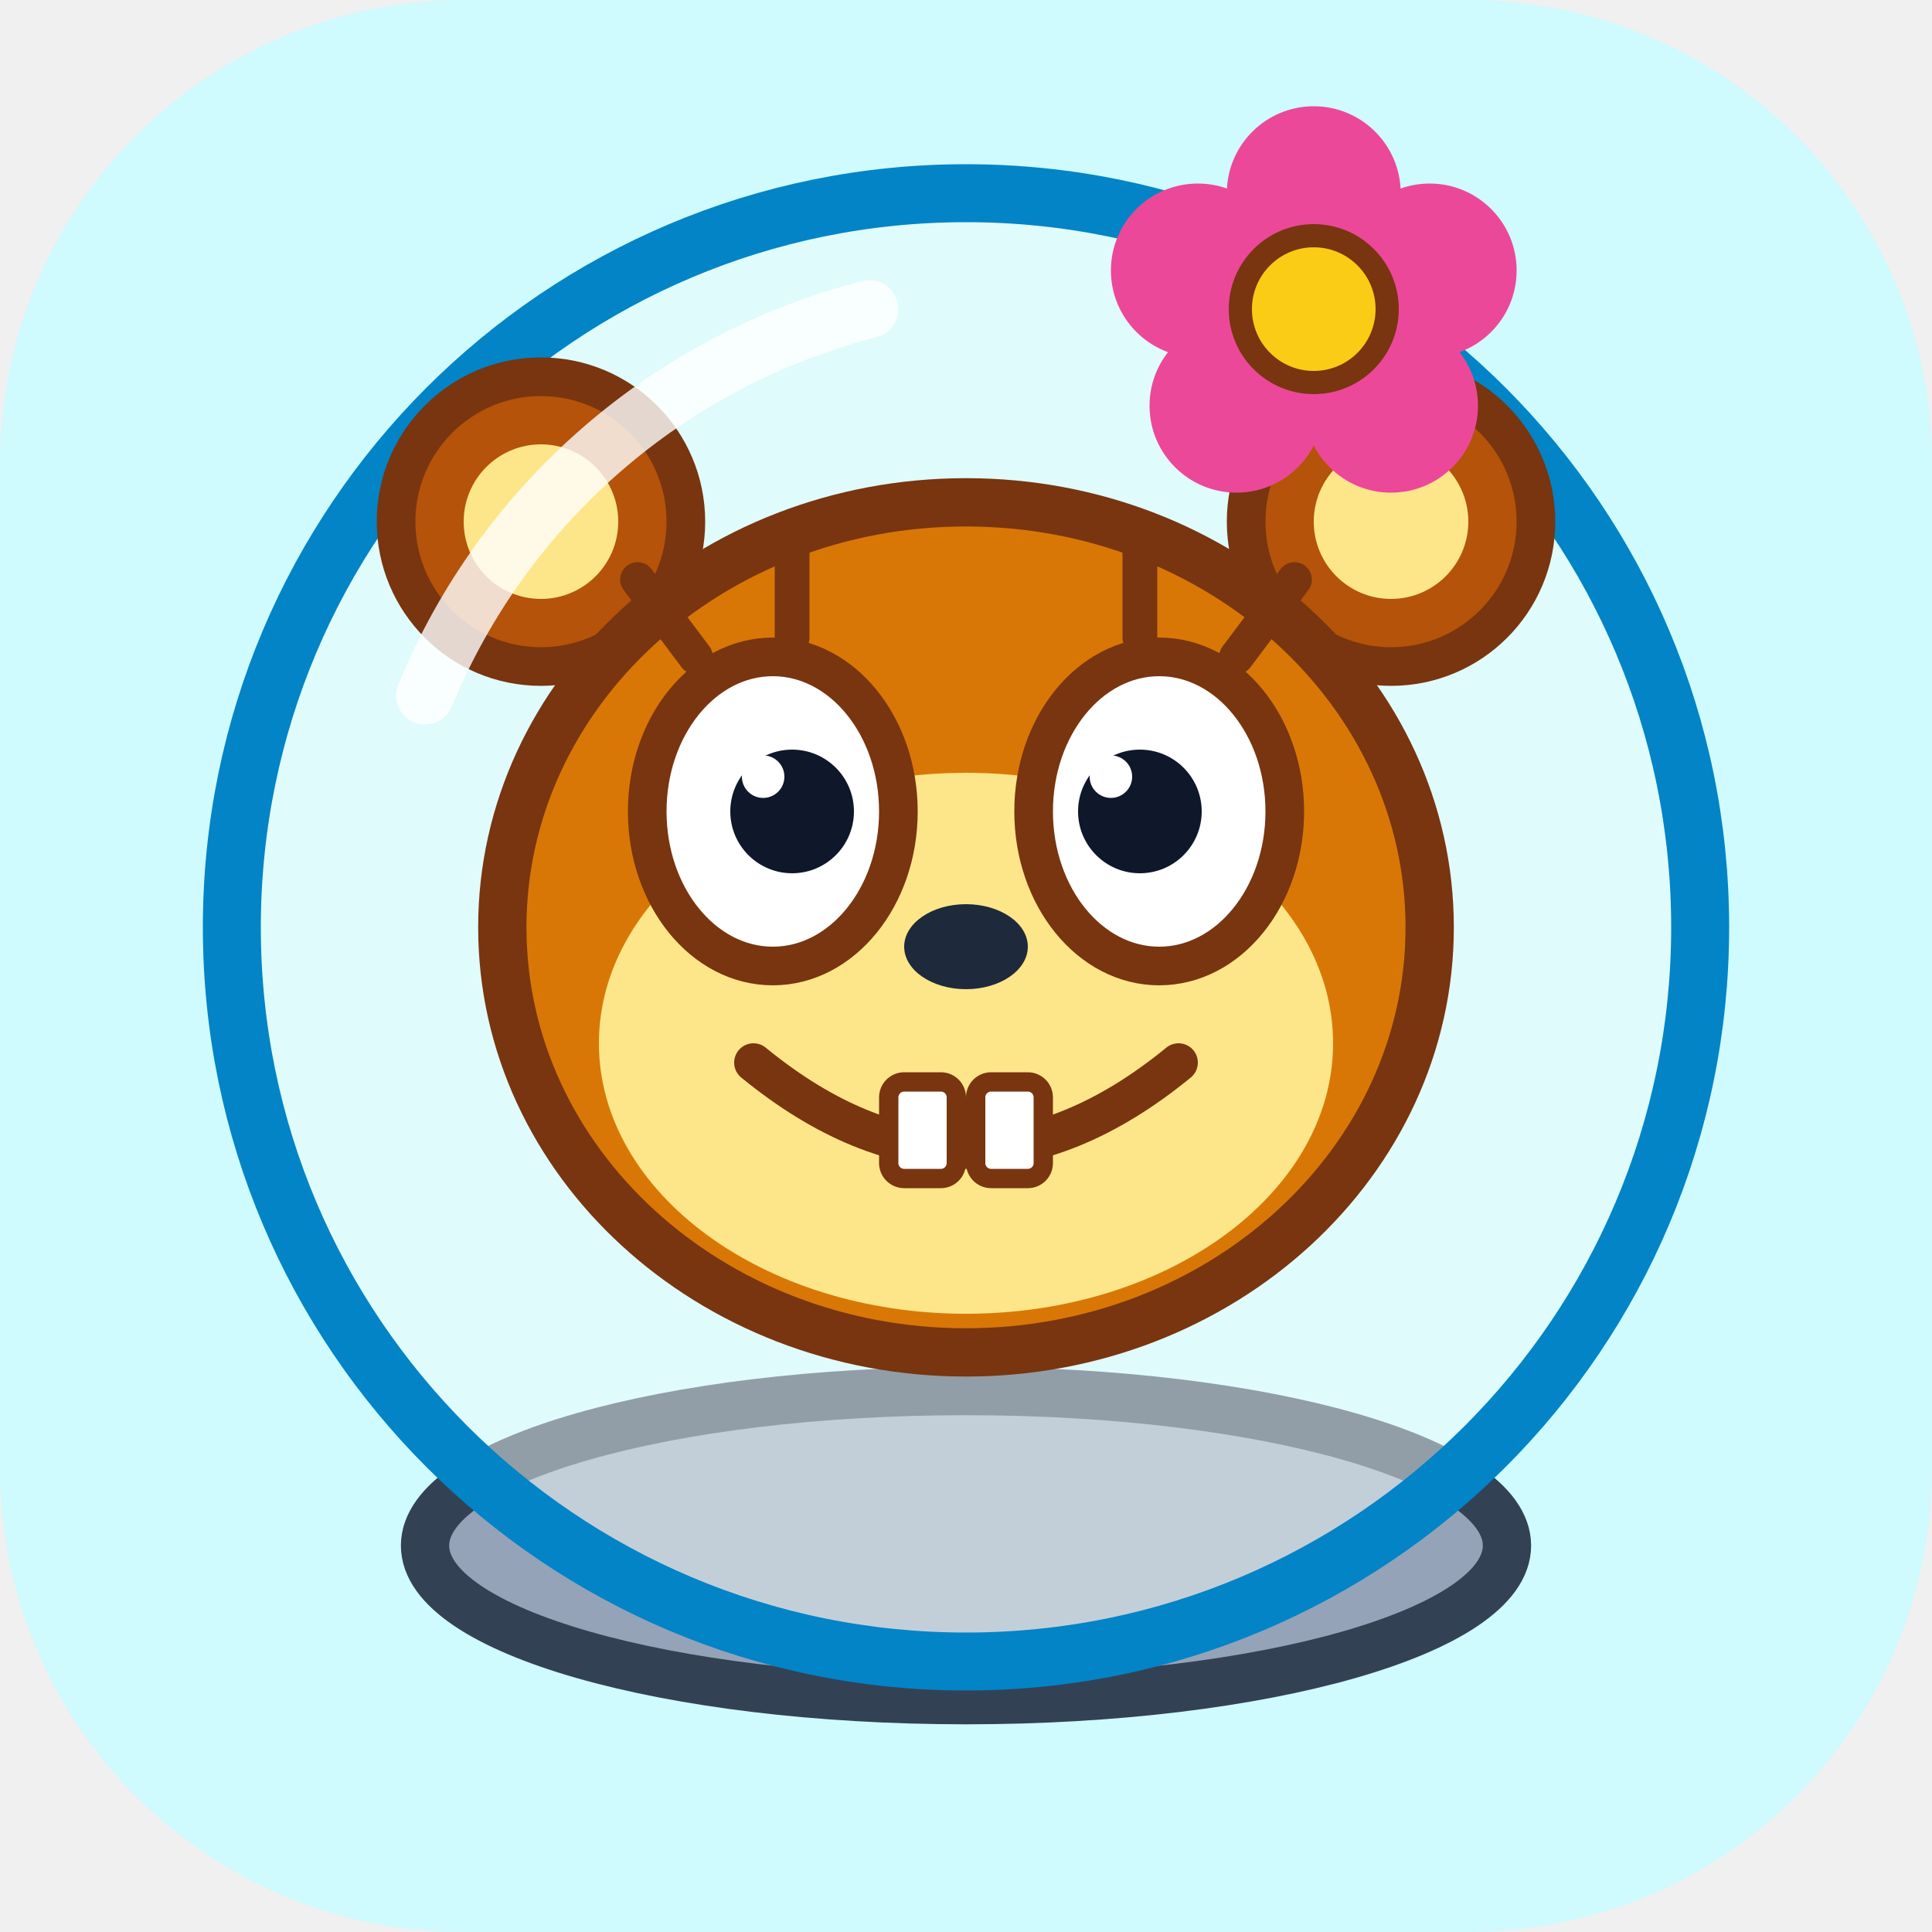
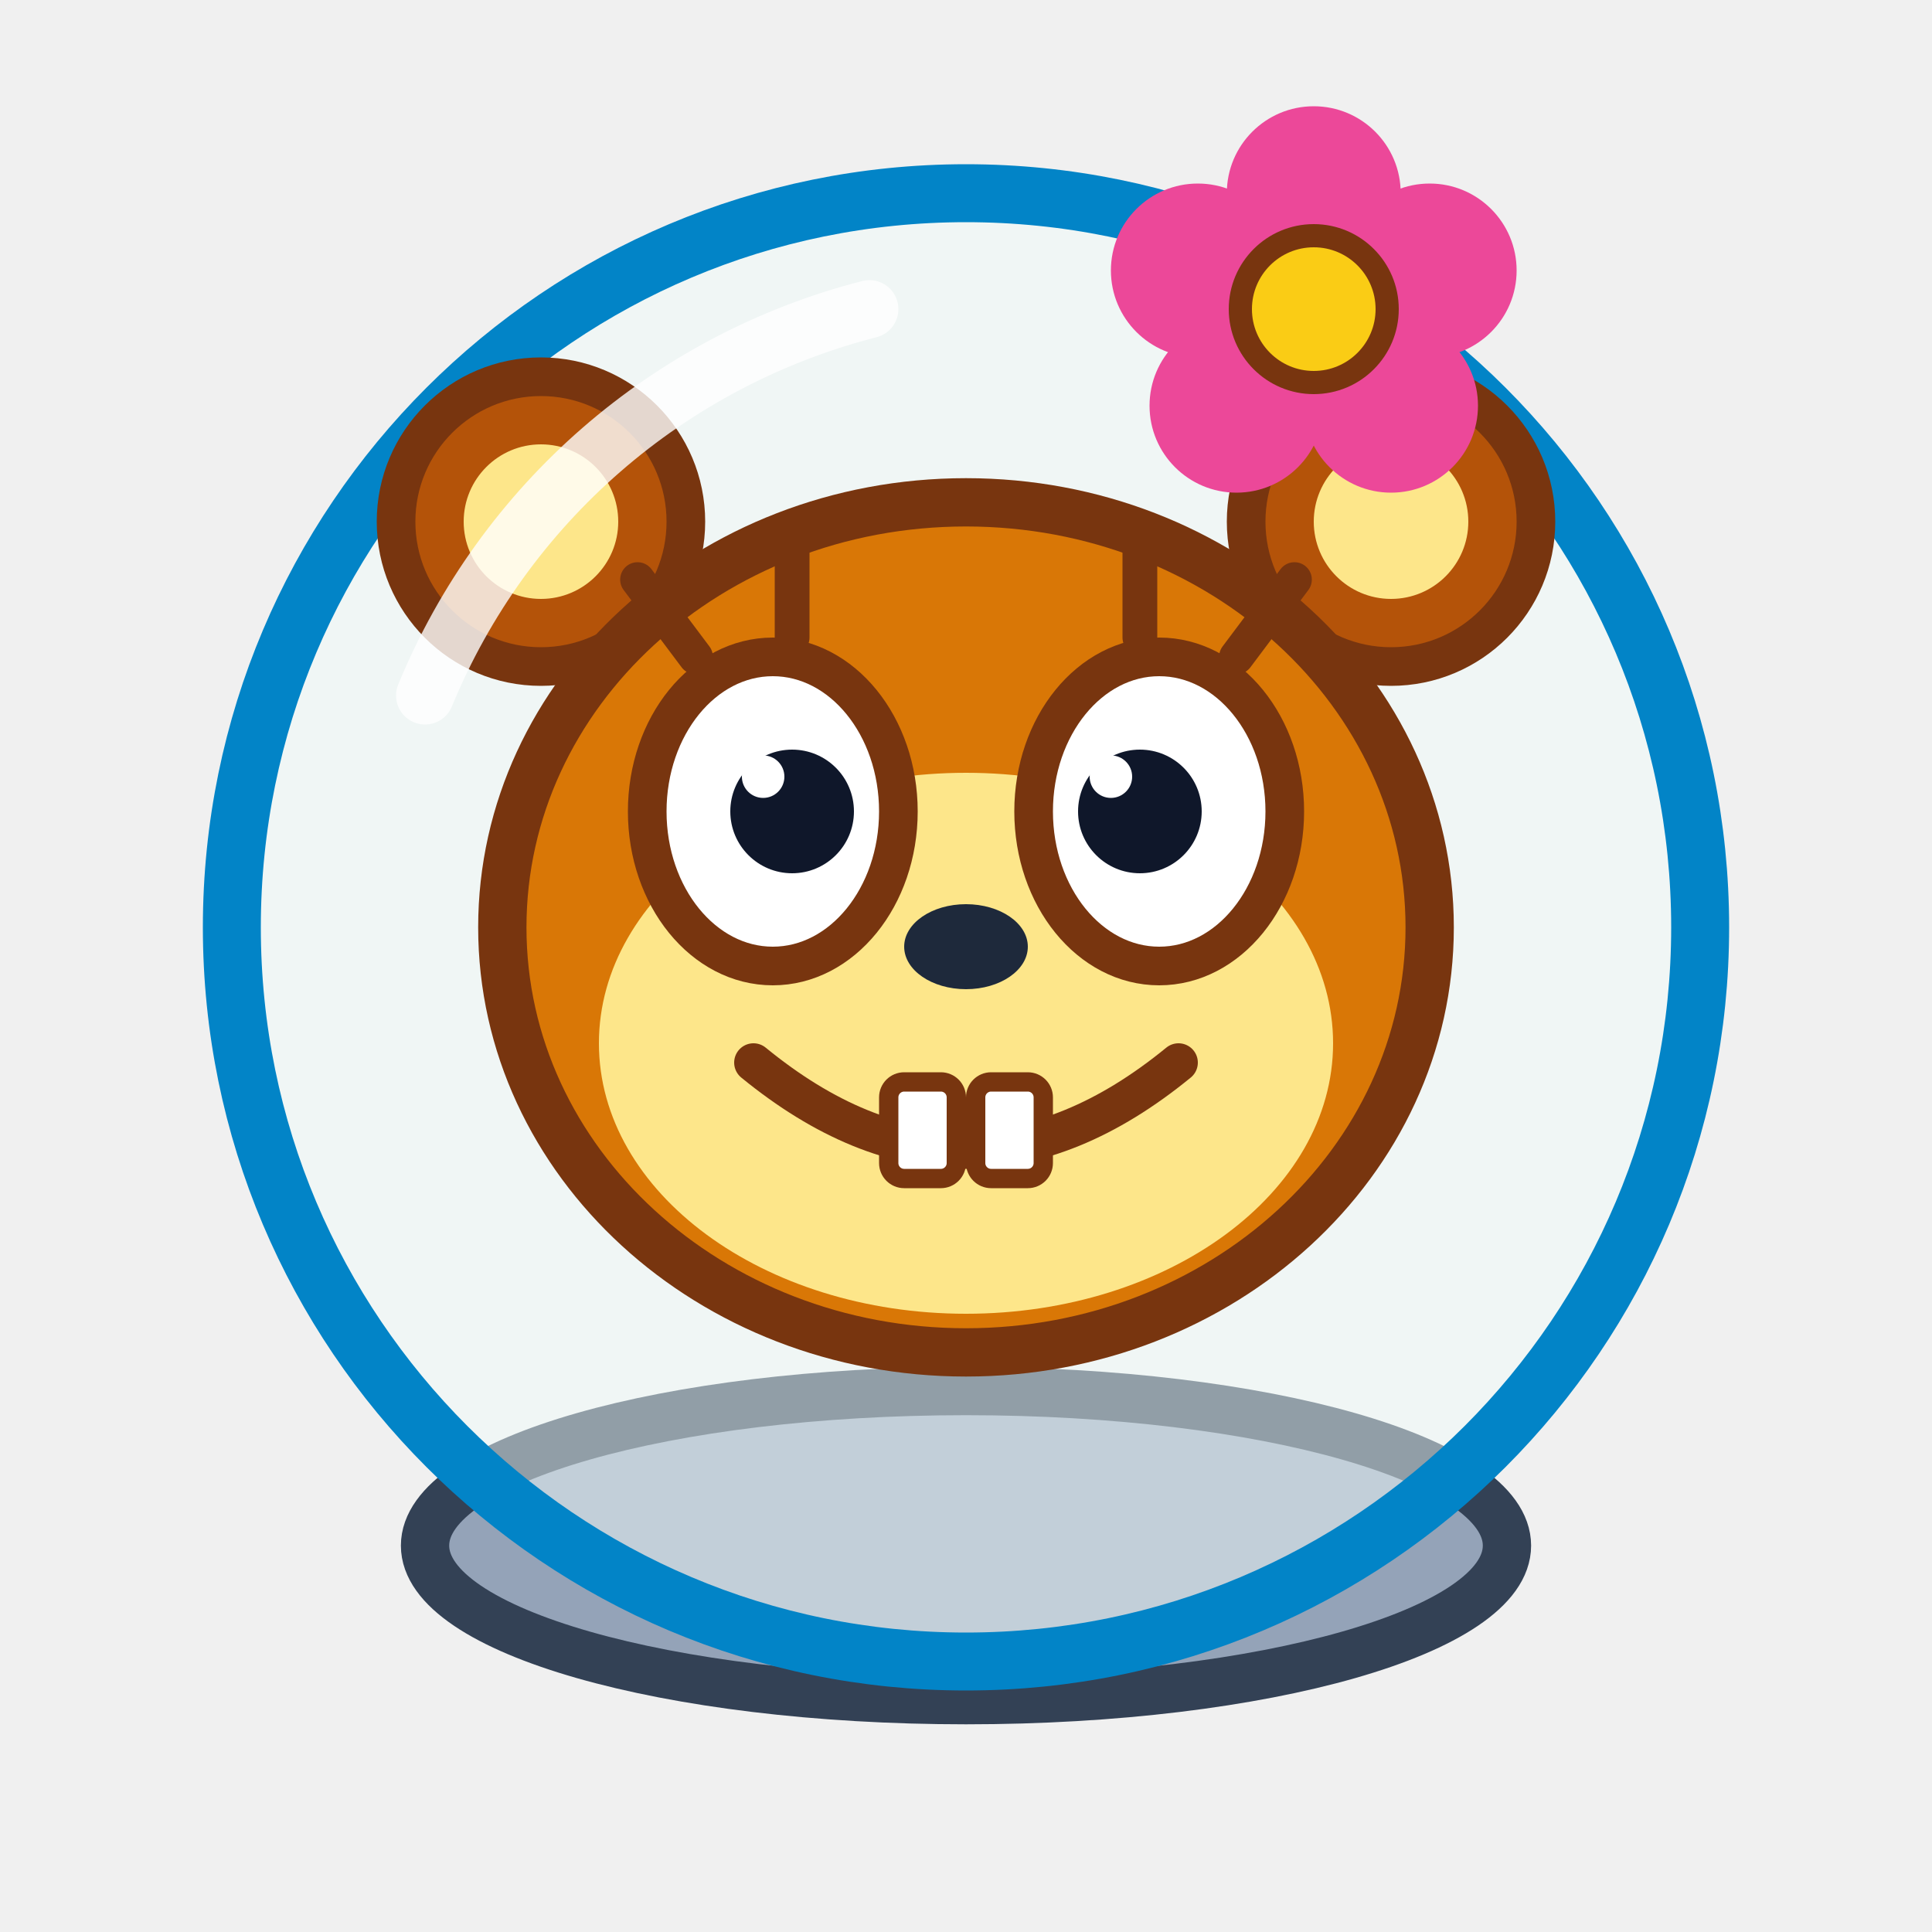
<svg xmlns="http://www.w3.org/2000/svg" viewBox="0 0 100 100" width="100%" height="100%">
-   <rect width="100" height="100" rx="24" fill="#CFFAFE" />
  <ellipse cx="50" cy="80" rx="28" ry="8" fill="#94A3B8" stroke="#334155" stroke-width="2.5" />
  <circle cx="50" cy="48" r="38" fill="#F0FDFA" fill-opacity="0.5" stroke="#0284C7" stroke-width="3" />
  <circle cx="28" cy="27" r="7.5" fill="#B45309" stroke="#78350F" stroke-width="2" />
  <circle cx="28" cy="27" r="4" fill="#FDE68A" />
  <circle cx="72" cy="27" r="7.5" fill="#B45309" stroke="#78350F" stroke-width="2" />
  <circle cx="72" cy="27" r="4" fill="#FDE68A" />
  <ellipse cx="50" cy="48" rx="24" ry="22" fill="#D97706" stroke="#78350F" stroke-width="2.5" />
  <ellipse cx="50" cy="54" rx="19" ry="14" fill="#FDE68A" />
  <ellipse cx="40" cy="42" rx="6.5" ry="8" fill="#FFFFFF" stroke="#78350F" stroke-width="2" />
  <circle cx="41" cy="42" r="3.2" fill="#0F172A" />
  <circle cx="39.5" cy="40.2" r="1.1" fill="#FFFFFF" />
  <ellipse cx="60" cy="42" rx="6.5" ry="8" fill="#FFFFFF" stroke="#78350F" stroke-width="2" />
  <circle cx="59" cy="42" r="3.2" fill="#0F172A" />
  <circle cx="57.5" cy="40.2" r="1.1" fill="#FFFFFF" />
  <line x1="36" y1="34" x2="33" y2="30" stroke="#78350F" stroke-width="1.8" stroke-linecap="round" />
  <line x1="41" y1="33" x2="41" y2="28" stroke="#78350F" stroke-width="1.8" stroke-linecap="round" />
  <line x1="59" y1="33" x2="59" y2="28" stroke="#78350F" stroke-width="1.8" stroke-linecap="round" />
  <line x1="64" y1="34" x2="67" y2="30" stroke="#78350F" stroke-width="1.8" stroke-linecap="round" />
  <ellipse cx="50" cy="49" rx="3.2" ry="2.2" fill="#1E293B" />
  <path d="M 39 55 Q 50 64 61 55" fill="none" stroke="#78350F" stroke-width="2" stroke-linecap="round" />
  <rect x="46" y="56" width="3.5" height="5" rx="0.8" fill="#FFFFFF" stroke="#78350F" stroke-width="1" />
  <rect x="50.5" y="56" width="3.5" height="5" rx="0.8" fill="#FFFFFF" stroke="#78350F" stroke-width="1" />
  <path d="M 22 36 A 34 34 0 0 1 45 16" fill="none" stroke="#FFFFFF" stroke-width="3" stroke-linecap="round" opacity="0.8" />
  <g transform="translate(68, 16)">
    <circle cx="0" cy="-6" r="4.5" fill="#EC4899" />
    <circle cx="6" cy="-2" r="4.5" fill="#EC4899" />
    <circle cx="4" cy="5" r="4.5" fill="#EC4899" />
    <circle cx="-4" cy="5" r="4.5" fill="#EC4899" />
    <circle cx="-6" cy="-2" r="4.5" fill="#EC4899" />
    <circle cx="0" cy="0" r="3.8" fill="#FACC15" stroke="#78350F" stroke-width="1.2" />
  </g>
</svg>
